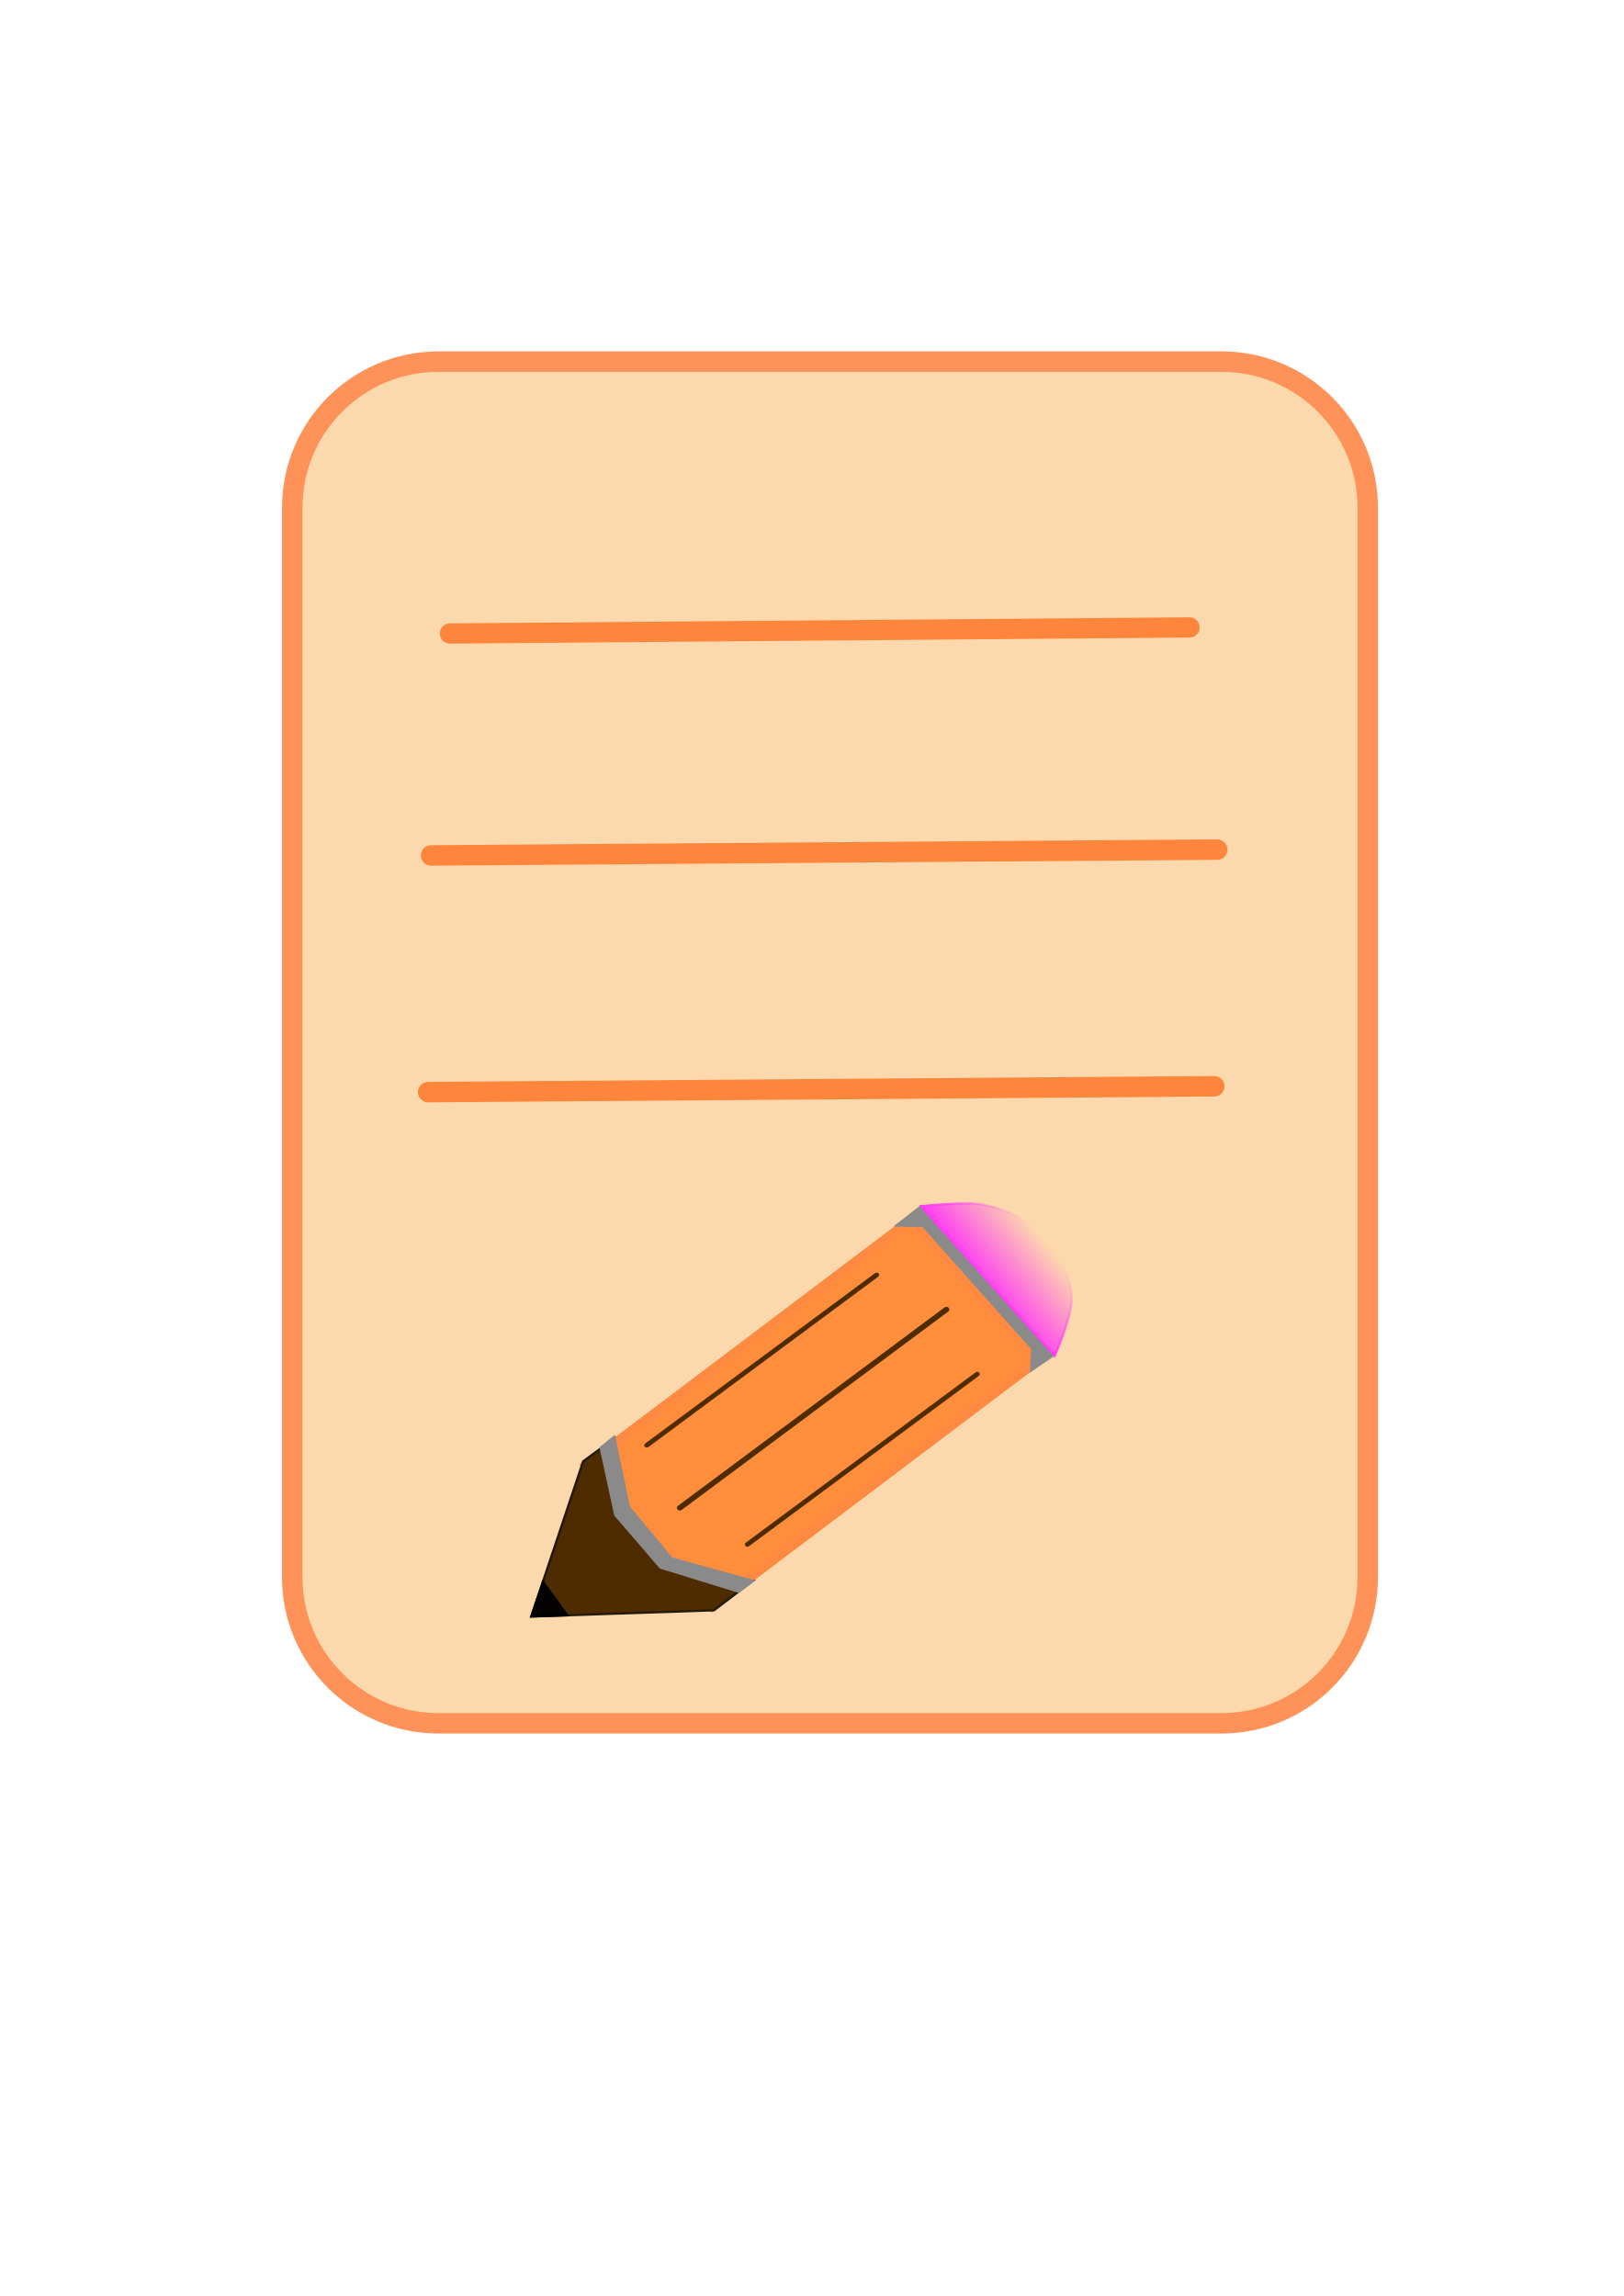
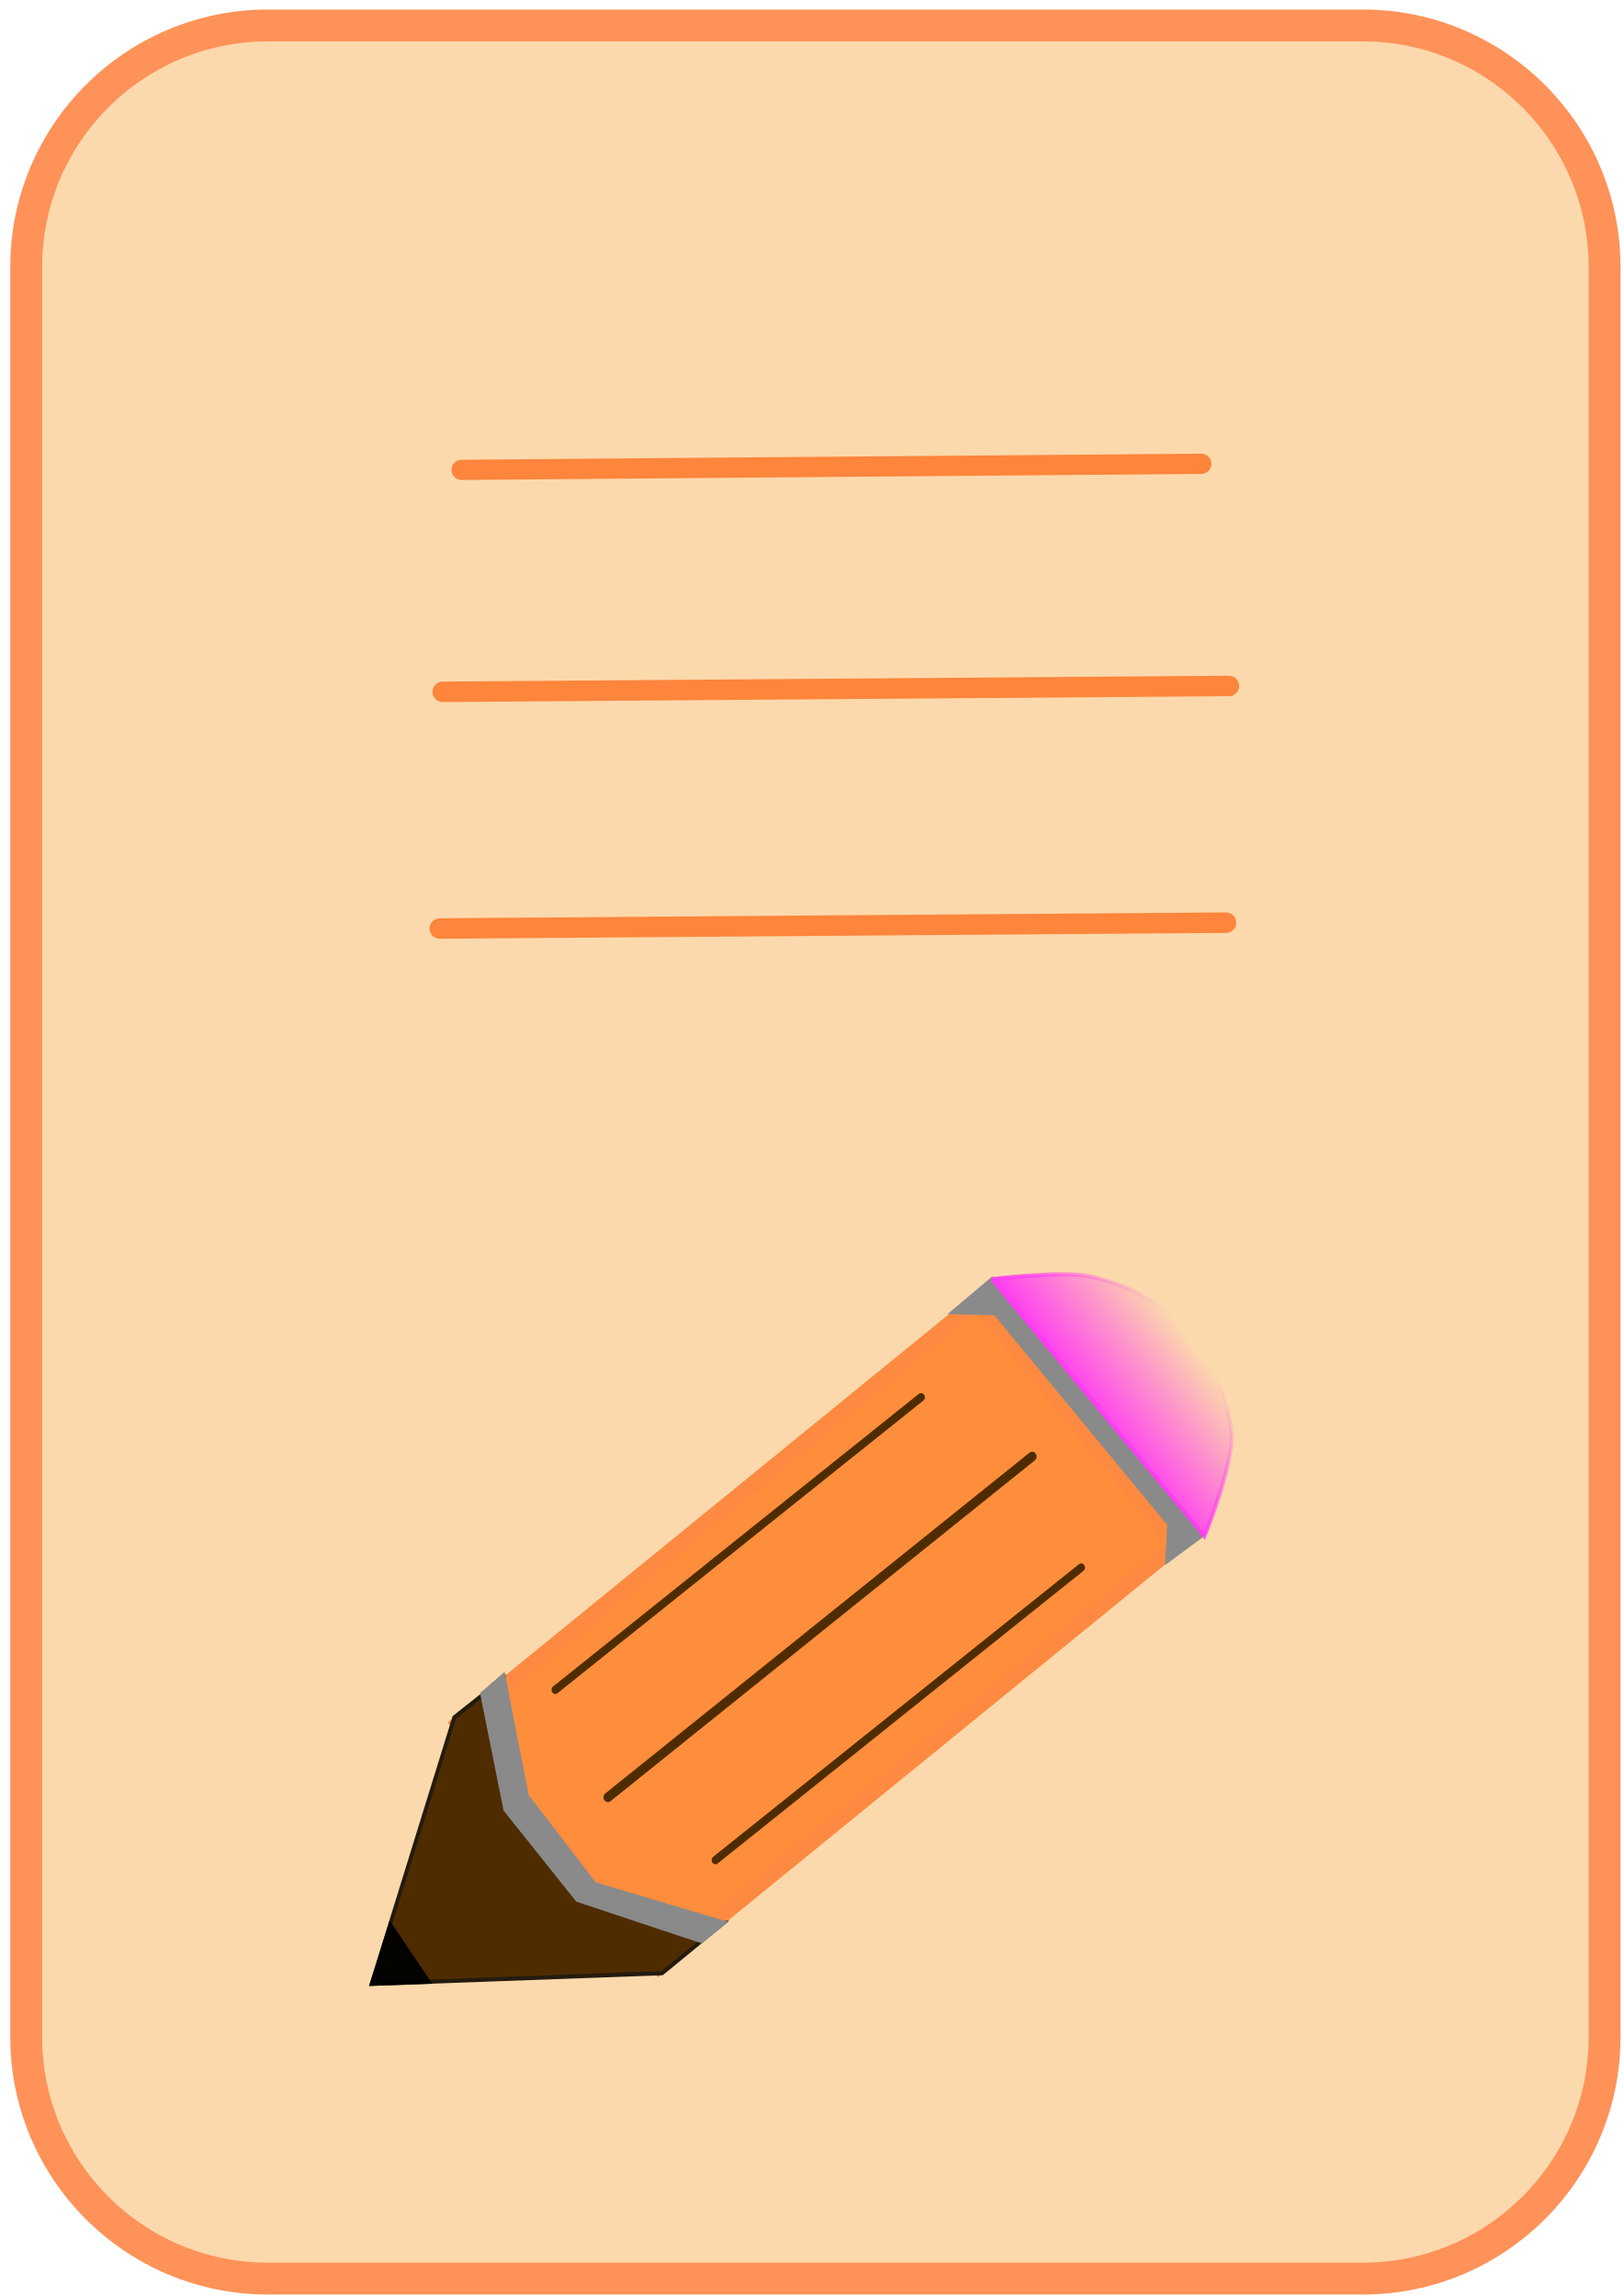
<svg xmlns="http://www.w3.org/2000/svg" xmlns:ns1="http://www.openswatchbook.org/uri/2009/osb" xmlns:xlink="http://www.w3.org/1999/xlink" width="210mm" height="297mm" viewBox="0 0 210 297" version="1.1" id="svg8">
  <defs id="defs2">
    <linearGradient id="linearGradient5990" ns1:paint="solid">
      <stop style="stop-color:#000000;stop-opacity:1;" offset="0" id="stop5988" />
    </linearGradient>
    <linearGradient id="linearGradient4550" ns1:paint="solid">
      <stop style="stop-color:#000000;stop-opacity:1;" offset="0" id="stop4548" />
    </linearGradient>
    <linearGradient id="linearGradient4518">
      <stop style="stop-color:#ff3bf3;stop-opacity:1;" offset="0" id="stop4514" />
      <stop style="stop-color:#ff3bf3;stop-opacity:0;" offset="1" id="stop4516" />
    </linearGradient>
    <linearGradient id="linearGradient4510">
      <stop style="stop-color:#ff3bf3;stop-opacity:1;" offset="0" id="stop4506" />
      <stop style="stop-color:#ff3bf3;stop-opacity:0;" offset="1" id="stop4508" />
    </linearGradient>
    <linearGradient xlink:href="#linearGradient4510" id="linearGradient4512" x1="126.44" y1="165.066" x2="133.115" y2="160.122" gradientUnits="userSpaceOnUse" />
    <linearGradient xlink:href="#linearGradient4518" id="linearGradient4520" x1="126.44" y1="165.066" x2="133.115" y2="160.122" gradientUnits="userSpaceOnUse" />
-     <linearGradient xlink:href="#linearGradient4510" id="linearGradient4532" gradientUnits="userSpaceOnUse" x1="126.44" y1="165.066" x2="133.115" y2="160.122" />
-     <linearGradient xlink:href="#linearGradient4518" id="linearGradient4534" gradientUnits="userSpaceOnUse" x1="126.44" y1="165.066" x2="133.115" y2="160.122" />
+     <linearGradient xlink:href="#linearGradient4510" id="linearGradient4532" gradientUnits="userSpaceOnUse" x1="126.44" y1="165.066" x2="133.115" y2="160.122" gradientTransform="matrix(1.224037,0,0,1.126473,-26.92365,-18.80859)" />
+     <linearGradient xlink:href="#linearGradient4518" id="linearGradient4534" gradientUnits="userSpaceOnUse" x1="126.44" y1="165.066" x2="133.115" y2="160.122" gradientTransform="matrix(1.224037,0,0,1.126473,-26.92365,-18.80859)" />
  </defs>
  <g id="layer1">
-     <rect style="opacity:0.65;fill:#fbc57f;fill-opacity:1;stroke:#fd5800;stroke-width:2.646;stroke-miterlimit:4;stroke-dasharray:none;stroke-opacity:1;stroke-linecap:round" id="rect4485" width="139.095" height="176.137" x="37.798" y="46.78" ry="18.899" />
-     <path style="fill:#fd5800;fill-opacity:0.651;stroke:#fd5800;stroke-width:2.617;stroke-linecap:round;stroke-linejoin:miter;stroke-miterlimit:4;stroke-dasharray:none;stroke-opacity:0.651" d="m 58.193,81.947 c 31.886,-0.262 63.772,-0.524 95.658,-0.786" id="path4495" />
-     <path style="fill:#fd5800;fill-opacity:0.651;stroke:#fd5800;stroke-width:2.646;stroke-linecap:round;stroke-linejoin:miter;stroke-miterlimit:4;stroke-dasharray:none;stroke-opacity:0.651" d="m 55.751,110.658 c 33.892,-0.252 67.784,-0.504 101.676,-0.756" id="path4495-1" />
-     <path style="fill:#fd5800;fill-opacity:0.651;stroke:#fd5800;stroke-width:2.646;stroke-linecap:round;stroke-linejoin:miter;stroke-miterlimit:4;stroke-dasharray:none;stroke-opacity:0.651" d="m 55.374,141.274 c 33.892,-0.252 67.784,-0.504 101.676,-0.756" id="path4495-6" />
-     <g id="g4530" transform="matrix(1.224037,0,0,1.126473,-26.92365,-18.80859)">
-       <rect transform="rotate(50.64791)" rx="0" ry="9.956" y="8.404" x="196.747" height="43.431" width="19.912" id="rect4526" style="opacity:0.65;fill:#ff6600;fill-opacity:1;stroke:#fd5800;stroke-width:2.117;stroke-linecap:square;stroke-linejoin:miter;stroke-miterlimit:4;stroke-dasharray:none;stroke-opacity:0.953;paint-order:stroke fill markers" />
-       <path id="path4528" d="m 86.887,181.906 c 0,0 -0.444,4.542 0.21,6.639 0.582,1.869 1.745,3.05 3.159,4.822 1.7,2.13 2.626,3.246 4.394,4.076 2.104,0.988 6.836,0.811 6.836,0.811 l -4.063,3.355 -19.277,0.709 5.481,-17.812 z" style="fill:#4f2c00;fill-opacity:1;stroke:#241b0f;stroke-width:0.265px;stroke-linecap:butt;stroke-linejoin:miter;stroke-opacity:1" />
-       <path id="path4530" d="M 90.336,182.662 114.621,163.102" style="fill:none;stroke:#4f2c00;stroke-width:0.529;stroke-linecap:round;stroke-linejoin:miter;stroke-miterlimit:4;stroke-dasharray:none;stroke-opacity:1" />
-       <path id="path4530-7" d="m 100.967,194.049 24.285,-19.56" style="fill:none;stroke:#4f2c00;stroke-width:0.529;stroke-linecap:round;stroke-linejoin:miter;stroke-miterlimit:4;stroke-dasharray:none;stroke-opacity:1" />
-       <path id="path4530-1" d="M 93.829,189.848 121.996,167.067" style="fill:none;stroke:#4f2c00;stroke-width:0.615;stroke-linecap:round;stroke-linejoin:miter;stroke-miterlimit:4;stroke-dasharray:none;stroke-opacity:1" />
-       <path id="path4553" d="m 79.379,198.378 2.539,3.809 -3.772,0.131 z" style="fill:#050300;fill-opacity:1;stroke:#000000;stroke-width:0.265px;stroke-linecap:butt;stroke-linejoin:miter;stroke-opacity:1" />
-       <path id="path4563" d="m 116.73,157.418 2.806,0.067 11.559,14.098 -0.134,2.472 2.339,-1.737 -13.965,-17.105 z" style="fill:#8a8a8a;fill-opacity:1;stroke:#8a8a8a;stroke-width:0.265px;stroke-linecap:butt;stroke-linejoin:miter;stroke-opacity:1" />
-       <path id="path4504" d="m 119.336,155.214 14.098,17.172 c 0,0 2.056,-5.001 1.803,-7.021 -0.644,-5.14 -3.79,-9.151 -9.459,-10.355 -1.769,-0.376 -6.442,0.204 -6.442,0.204 z" style="fill:url(#linearGradient4532);fill-opacity:1;stroke:url(#linearGradient4534);stroke-width:0.265px;stroke-linecap:butt;stroke-linejoin:miter;stroke-opacity:1" />
+     <rect style="opacity:0.65;fill:#fbc57f;fill-opacity:1;stroke:#fd5800;stroke-width:4.123;stroke-linecap:round;stroke-miterlimit:4;stroke-dasharray:none;stroke-opacity:1" id="rect4485" width="204.142" height="291.454" x="3.385" y="3.295" ry="31.272" />
+     <path style="fill:#fd5800;fill-opacity:0.651;stroke:#fd5800;stroke-width:2.617;stroke-linecap:round;stroke-linejoin:miter;stroke-miterlimit:4;stroke-dasharray:none;stroke-opacity:0.651" d="m 59.705,60.78 c 31.886,-0.262 63.772,-0.524 95.658,-0.786" id="path4495" />
+     <path style="fill:#fd5800;fill-opacity:0.651;stroke:#fd5800;stroke-width:2.646;stroke-linecap:round;stroke-linejoin:miter;stroke-miterlimit:4;stroke-dasharray:none;stroke-opacity:0.651" d="m 57.263,89.491 c 33.892,-0.252 67.784,-0.504 101.676,-0.756" id="path4495-1" />
+     <path style="fill:#fd5800;fill-opacity:0.651;stroke:#fd5800;stroke-width:2.646;stroke-linecap:round;stroke-linejoin:miter;stroke-miterlimit:4;stroke-dasharray:none;stroke-opacity:0.651" d="M 56.885,120.107 C 90.778,119.855 124.669,119.603 158.561,119.351" id="path4495-6" />
+     <g id="g4535" transform="matrix(1.591266,0,0,1.717654,-61.28639,-102.5392)">
+       <rect transform="matrix(0.6652569,0.7466146,-0.7982151,0.6023725,0,0)" rx="0" ry="11.805" y="17.579" x="198.205" height="51.5" width="23.23" id="rect4526" style="opacity:0.65;fill:#ff6600;fill-opacity:1;stroke:#fd5800;stroke-width:2.49;stroke-linecap:square;stroke-linejoin:miter;stroke-miterlimit:4;stroke-dasharray:none;stroke-opacity:0.953;paint-order:stroke fill markers" />
+       <path id="path4528" d="m 79.43,186.104 c 0,0 -0.543,5.116 0.257,7.478 0.713,2.105 2.136,3.436 3.867,5.431 2.081,2.399 3.214,3.657 5.378,4.591 2.576,1.112 8.368,0.914 8.368,0.914 l -4.974,3.779 -23.596,0.798 6.709,-20.065 z" style="fill:#4f2c00;fill-opacity:1;stroke:#241b0f;stroke-width:0.311px;stroke-linecap:butt;stroke-linejoin:miter;stroke-opacity:1" />
+       <path id="path4530" d="M 83.651,186.955 113.377,164.921" style="fill:none;stroke:#4f2c00;stroke-width:0.621;stroke-linecap:round;stroke-linejoin:miter;stroke-miterlimit:4;stroke-dasharray:none;stroke-opacity:1" />
+       <path id="path4530-7" d="M 96.664,199.782 126.389,177.748" style="fill:none;stroke:#4f2c00;stroke-width:0.621;stroke-linecap:round;stroke-linejoin:miter;stroke-miterlimit:4;stroke-dasharray:none;stroke-opacity:1" />
+       <path id="path4530-1" d="M 87.926,195.05 122.404,169.388" style="fill:none;stroke:#4f2c00;stroke-width:0.722;stroke-linecap:round;stroke-linejoin:miter;stroke-miterlimit:4;stroke-dasharray:none;stroke-opacity:1" />
+       <path id="path4553" d="m 70.239,204.658 3.108,4.29 -4.616,0.147 z" style="fill:#050300;fill-opacity:1;stroke:#000000;stroke-width:0.311px;stroke-linecap:butt;stroke-linejoin:miter;stroke-opacity:1" />
+       <path id="path4563" d="m 115.958,158.519 3.435,0.075 14.149,15.882 -0.164,2.785 2.863,-1.957 -17.093,-19.269 z" style="fill:#8a8a8a;fill-opacity:1;stroke:#8a8a8a;stroke-width:0.311px;stroke-linecap:butt;stroke-linejoin:miter;stroke-opacity:1" />
+       <path id="path4504" d="m 119.148,156.035 17.257,19.344 c 0,0 2.516,-5.633 2.207,-7.908 -0.788,-5.79 -4.639,-10.308 -11.578,-11.665 -2.166,-0.424 -7.885,0.23 -7.885,0.23 z" style="fill:url(#linearGradient4532);fill-opacity:1;stroke:url(#linearGradient4534);stroke-width:0.311px;stroke-linecap:butt;stroke-linejoin:miter;stroke-opacity:1" />
+       <path id="path6003" d="m 79.442,185.836 -1.768,1.417 1.89,8.733 5.859,6.804 10.111,3.118 1.89,-1.417 -10.583,-2.929 -5.481,-6.615 z" style="fill:#8a8a8a;fill-opacity:1;stroke:#8a8a8a;stroke-width:0.265px;stroke-linecap:butt;stroke-linejoin:miter;stroke-opacity:1" />
    </g>
-     <path style="fill:#8a8a8a;fill-opacity:1;stroke:#8a8a8a;stroke-width:0.265px;stroke-linecap:butt;stroke-linejoin:miter;stroke-opacity:1" d="m 79.442,185.836 -1.768,1.417 1.89,8.733 5.859,6.804 10.111,3.118 1.89,-1.417 -10.583,-2.929 -5.481,-6.615 z" id="path6003" />
  </g>
</svg>
